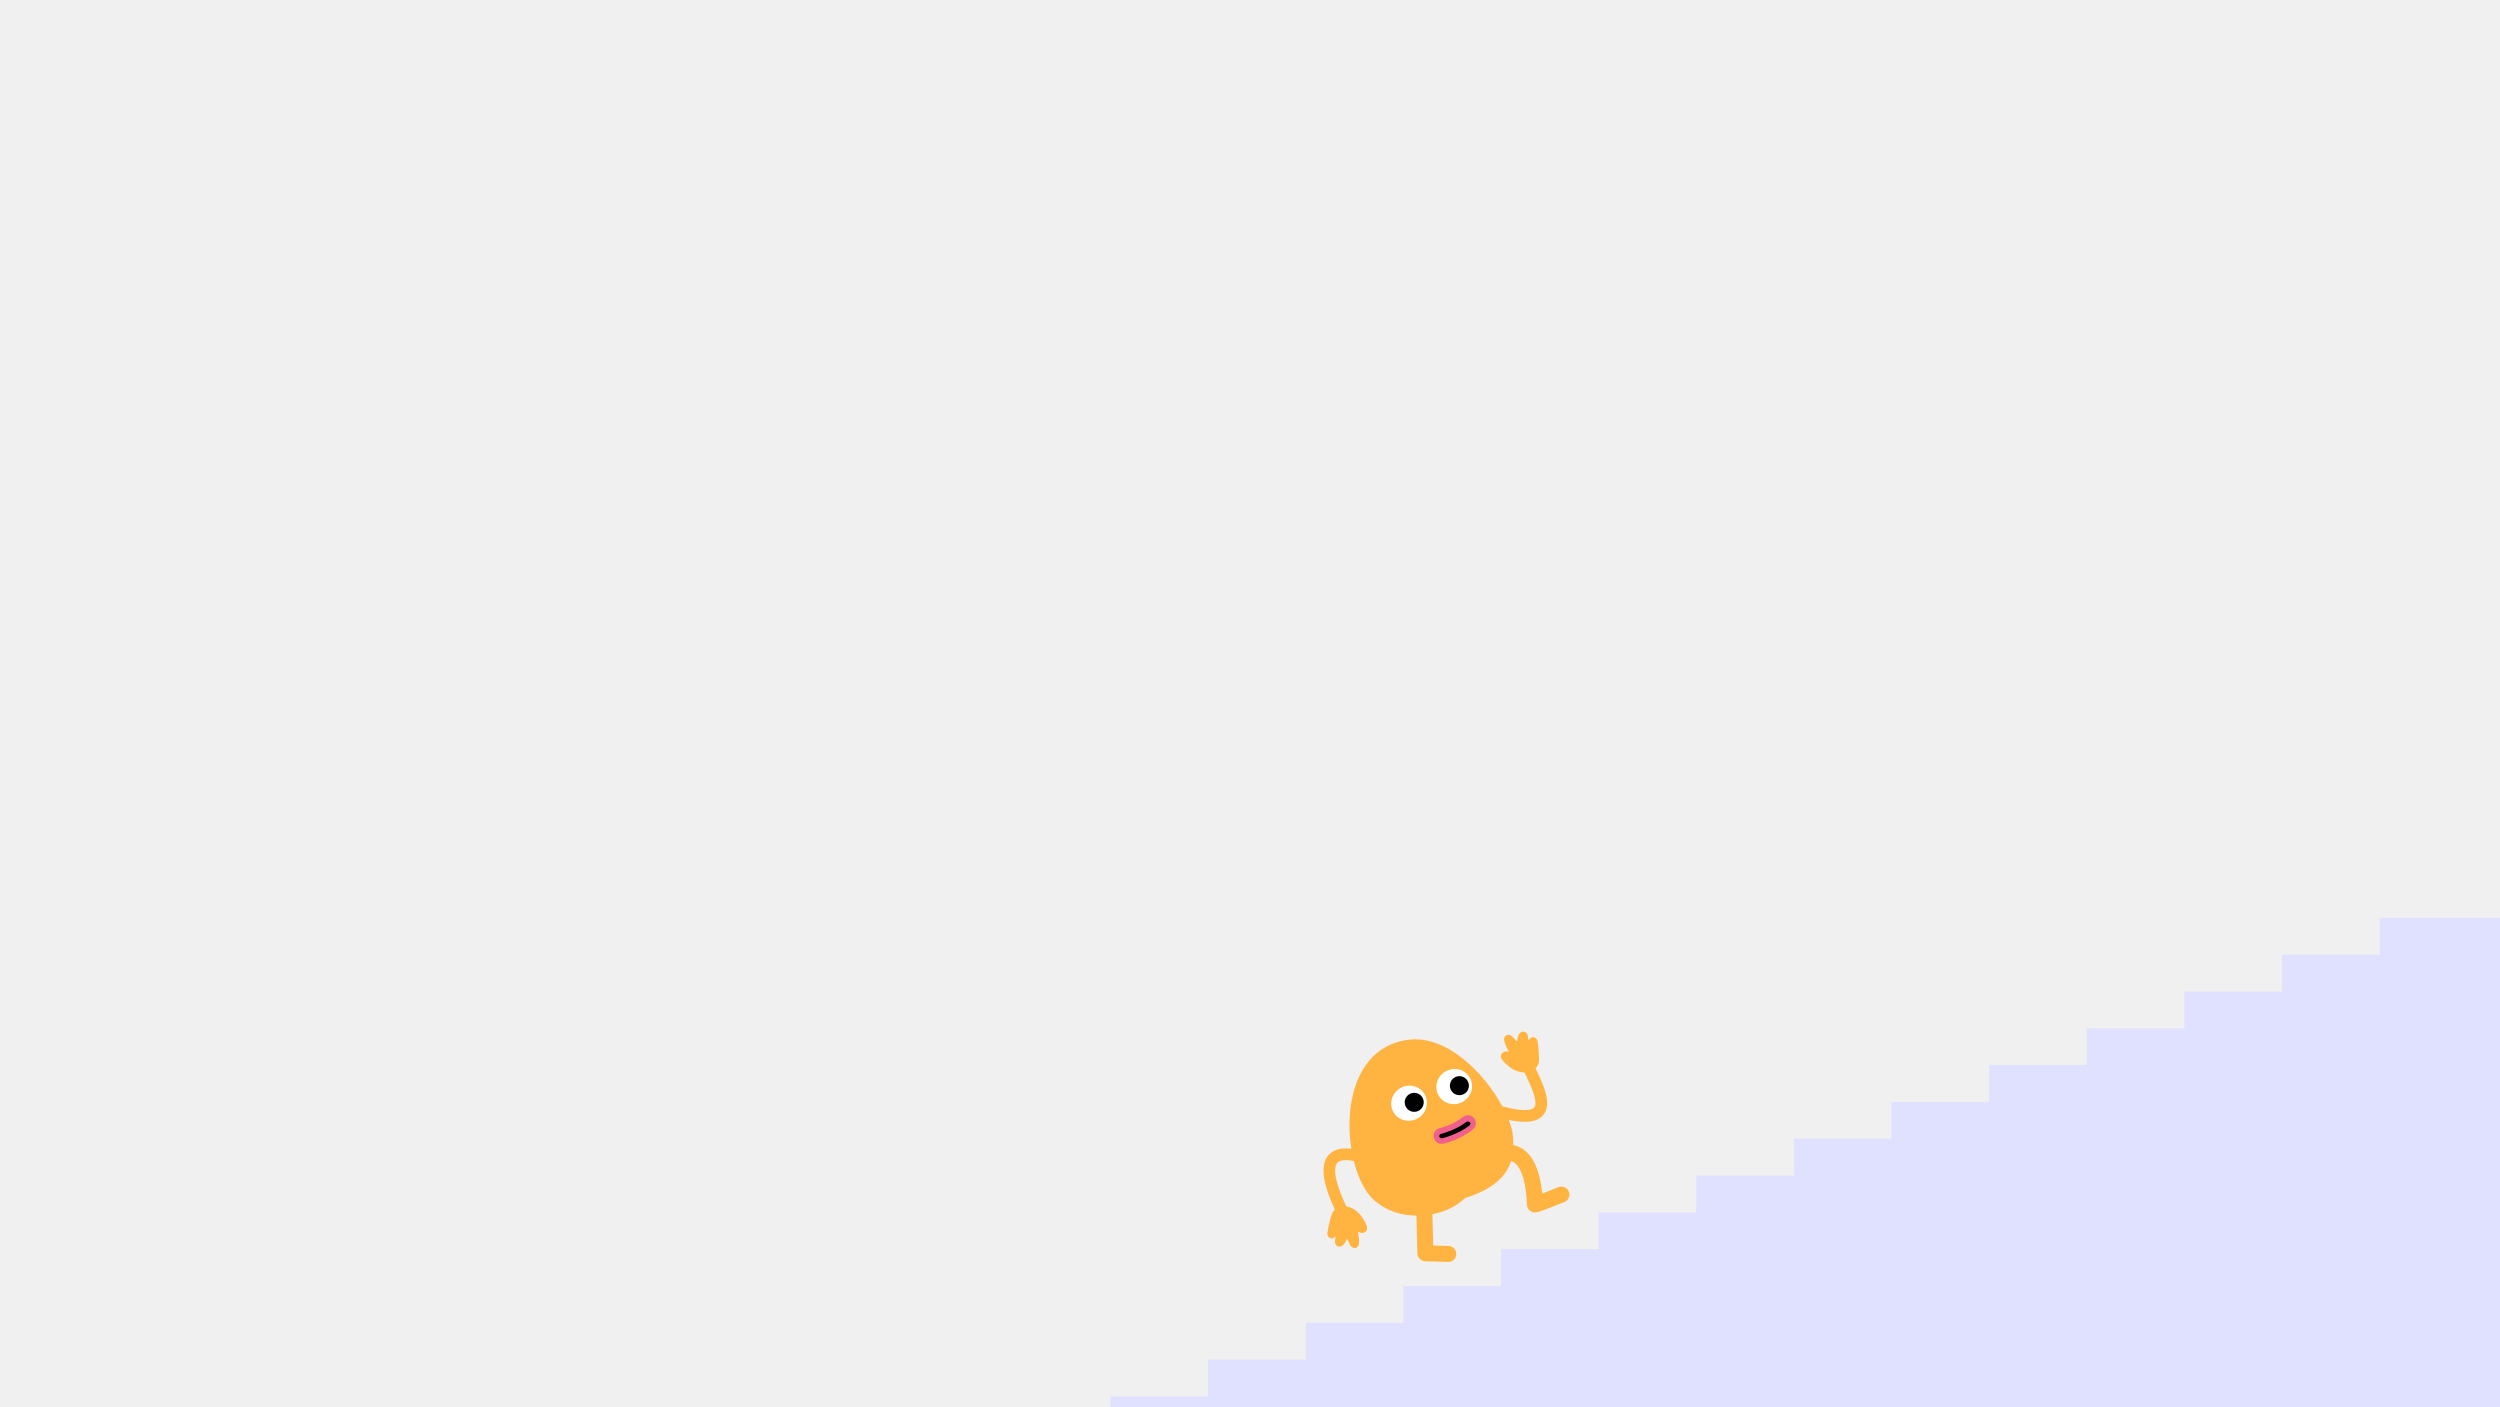
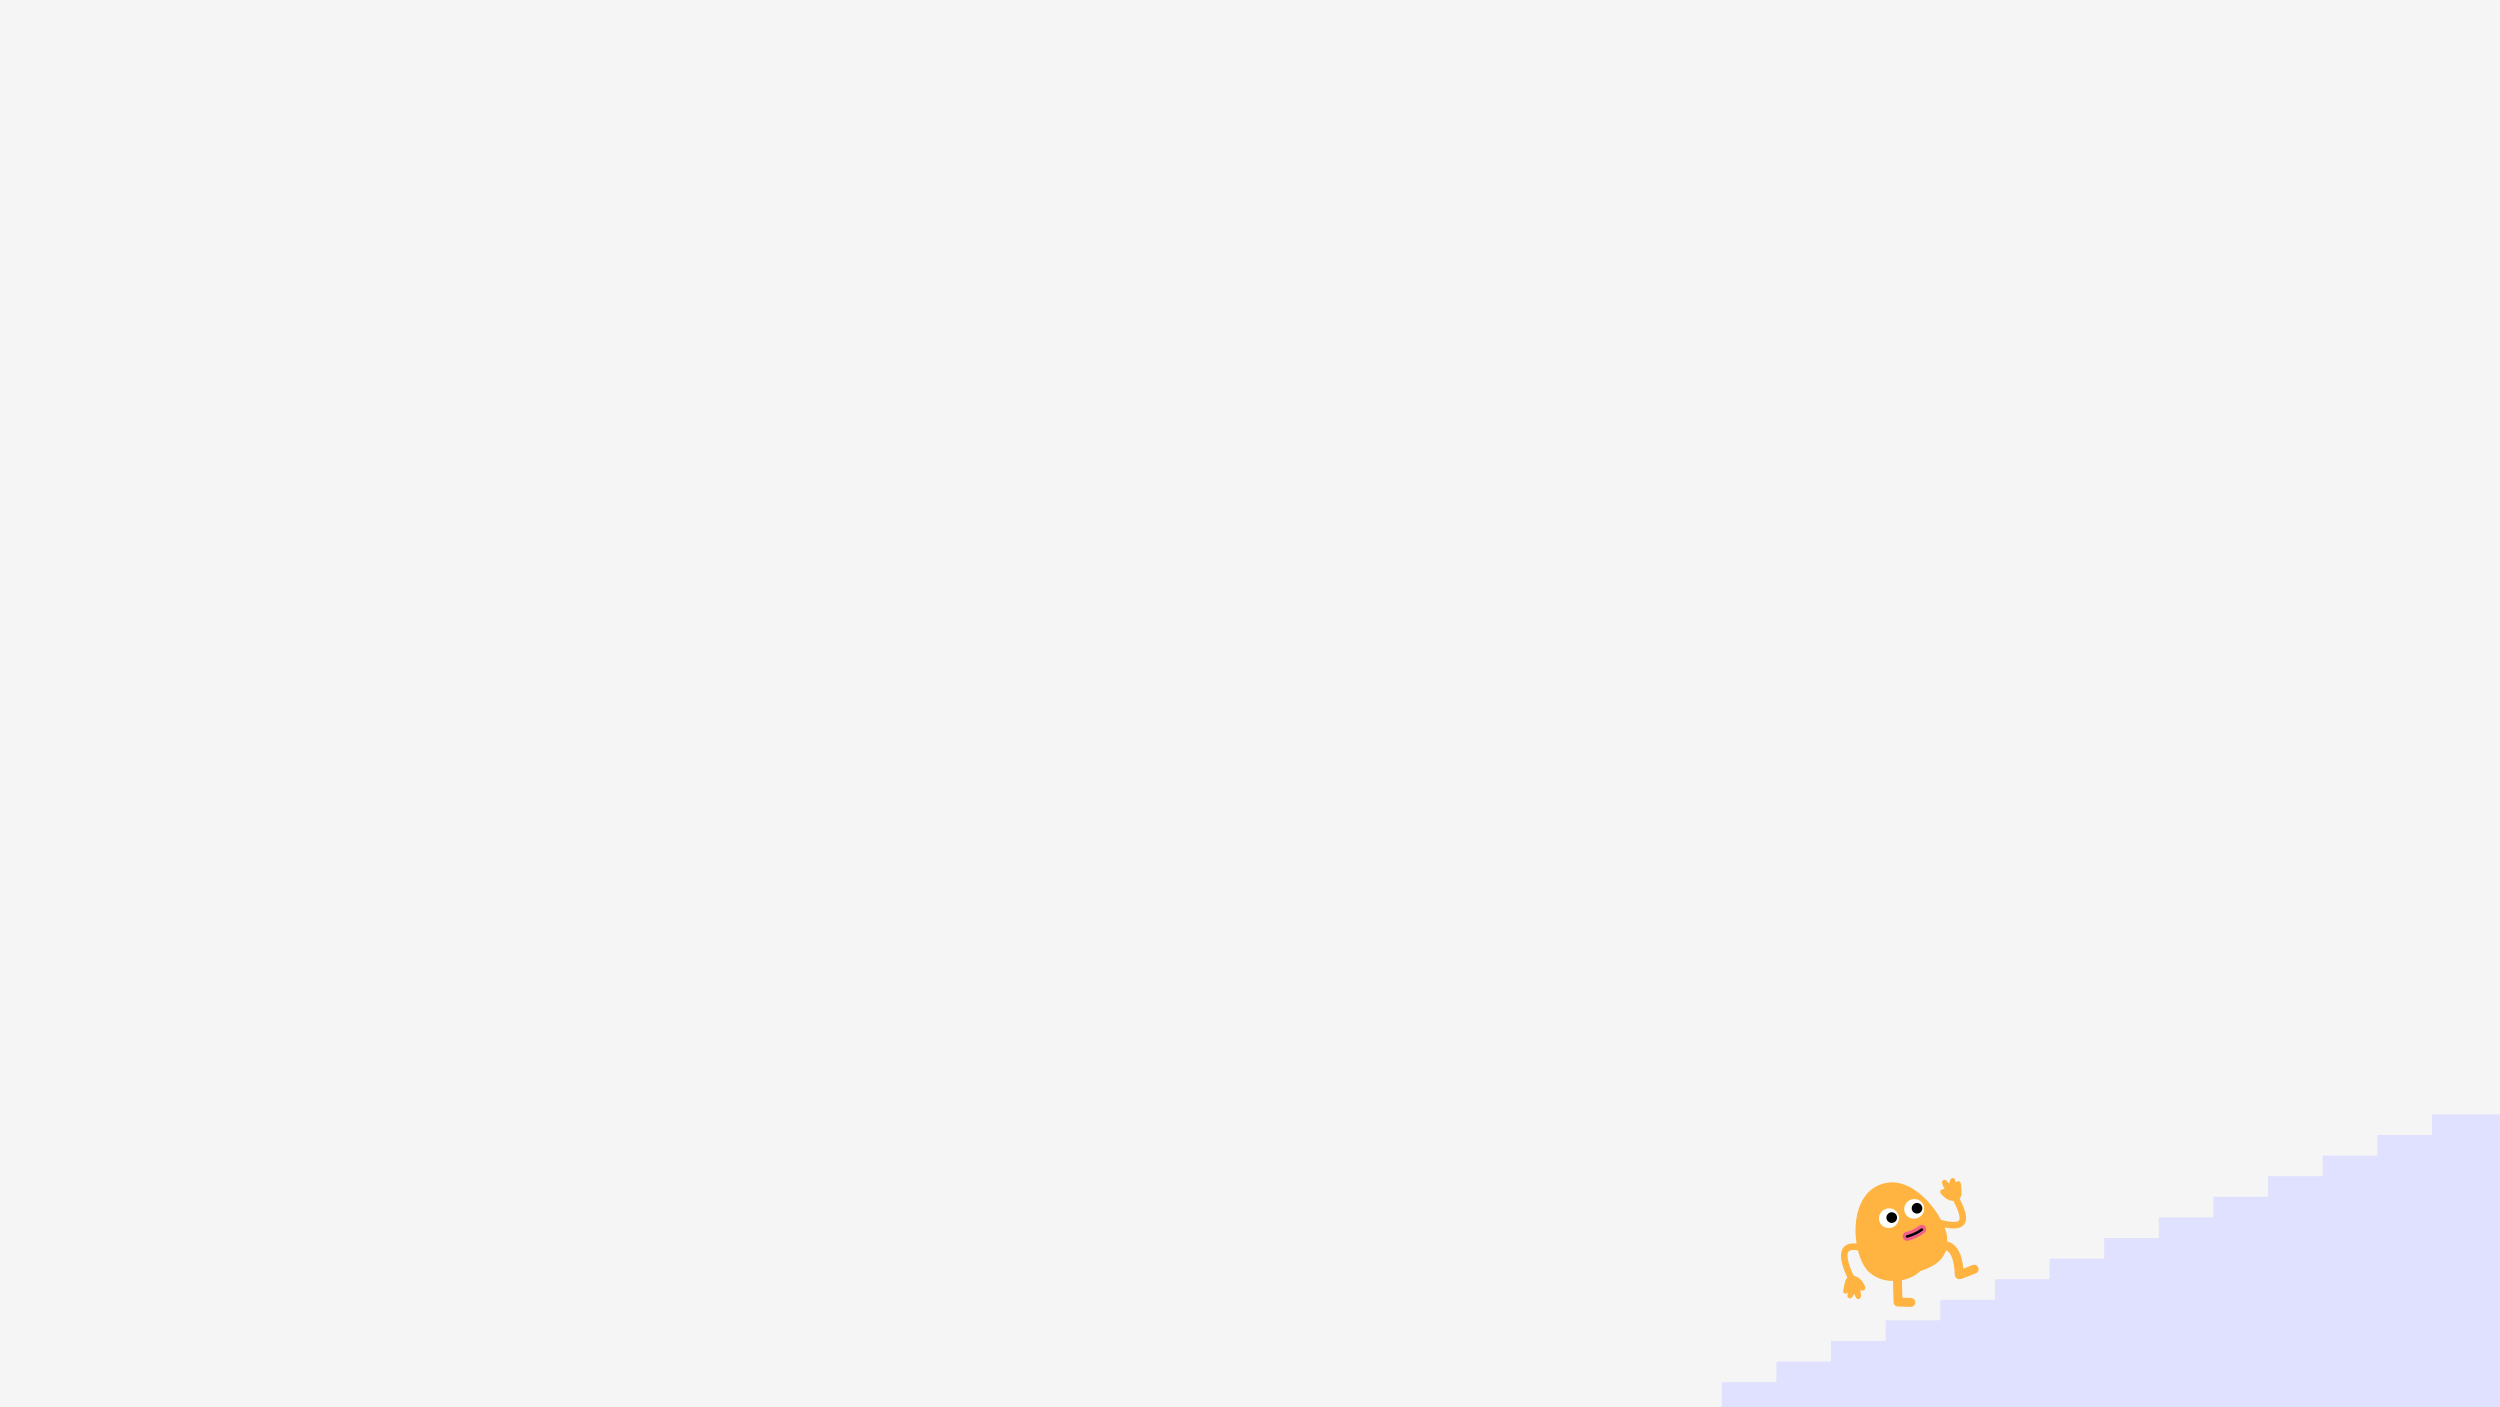
<svg xmlns="http://www.w3.org/2000/svg" version="1.1" id="Calque_1" x="0px" y="0px" width="1920px" height="1080px" viewBox="0 0 1920 1080" enable-background="new 0 0 1920 1080" xml:space="preserve">
+   <rect x="-27.779" y="-30.738" fill="#F5F5F5" width="2013.201" height="1284.127" />
  <g>
-     <path fill="#FFB442" d="M1204.864,915.148c-1.275-3.146-4.865-4.662-8.005-3.384c-5.157,2.094-9.312,3.729-12.416,4.906   c-1.827-19.284-8.084-31.671-18.289-36.022c-1.168-0.498-2.479-0.92-3.922-1.206c0.017-2.493-0.126-4.986-0.369-7.457   c-0.332-3.371-1.418-7.419-3.146-11.854c6.005,1.236,11.039,1.692,15.148,1.332c5.144-0.448,8.871-2.15,11.351-5.119   c7.15-8.552,0.056-23.366-5.646-35.271c-0.104-0.214-0.202-0.423-0.305-0.636c1.186-1.197,2.048-2.69,2.476-4.433   c0.849-3.442-0.721-15.436-0.879-16.337c-0.222-1.279-1.2-2.726-2.883-3.067c-0.049-0.013-0.097-0.021-0.144-0.027   c-2.079-0.322-3.176,1.427-3.841,2.586c-0.105-0.524-0.197-1.106-0.266-1.542c-0.33-2.119-0.616-3.949-2.047-4.8   c-0.46-0.272-0.932-0.448-1.401-0.521c-1.34-0.207-3.187,0.24-4.373,3.553c-0.304,0.846-0.438,1.764-0.554,2.57   c-0.062,0.428-0.146,1.012-0.247,1.394c-0.782-0.377-1.866-1.739-2.252-2.225l-0.13-0.164c-0.854-1.063-2.213-2.393-3.825-2.644   c-0.954-0.147-1.888,0.108-2.63,0.723c-1.879,1.562-0.942,4.438-0.544,5.663l0.011,0.032c0.424,1.3,1.311,3.083,1.84,4.149   l0.074,0.149c0.281,0.569,0.576,1.114,0.834,1.597c0.082,0.153,0.172,0.319,0.262,0.486c-4.039-0.455-5.443,1.127-5.903,2.579   c-0.694,2.206,0.952,4.034,1.747,4.91c0.051,0.059,0.099,0.111,0.143,0.159c1.006,1.143,1.876,1.905,2.751,2.652   c2.229,1.899,3.798,3.146,6.805,4.414c1.328,0.562,2.707,0.955,4.097,1.173c0,0,0,0.002,0.001,0c0.83,0.13,1.644,0.19,2.433,0.191   c0.207,0.431,0.413,0.861,0.625,1.306c2.479,5.176,5.288,11.039,6.771,16.159c1.341,4.642,1.373,7.903,0.093,9.437   c-0.93,1.109-5.438,4.305-24.476-0.868c-13.589-25.085-42.358-55.017-72.255-51.146c-39.479,5.11-49.345,48.725-43.771,83.701   c-7.869-0.938-13.596,0.595-17.305,4.622c-8.559,9.293-1.942,27.812,4.686,42.127c-0.639,0.591-1.211,1.271-1.688,2.053   c-1.848,3.029-3.962,14.938-4.081,15.844c-0.174,1.287,0.322,2.96,1.823,3.795c0.043,0.023,0.087,0.047,0.13,0.068   c1.885,0.936,3.457-0.403,4.438-1.31c-0.058,0.531-0.146,1.113-0.212,1.551c-0.322,2.119-0.601,3.95,0.508,5.192   c0.354,0.396,0.753,0.707,1.18,0.92c1.216,0.601,3.109,0.729,5.239-2.069c0.543-0.714,0.945-1.55,1.302-2.286   c0.188-0.389,0.444-0.919,0.654-1.252c0.635,0.596,1.257,2.223,1.479,2.798l0.071,0.194c0.495,1.273,1.392,2.947,2.854,3.673   c0.867,0.429,1.834,0.466,2.724,0.104c2.267-0.922,2.237-3.943,2.228-5.233v-0.035c-0.012-1.366-0.319-3.334-0.505-4.511   l-0.025-0.166c-0.099-0.628-0.215-1.235-0.314-1.772c-0.033-0.172-0.067-0.355-0.104-0.544c3.716,1.65,5.53,0.564,6.405-0.682   c1.328-1.895,0.308-4.133-0.187-5.207c-0.03-0.071-0.062-0.138-0.089-0.195c-0.614-1.392-1.216-2.383-1.823-3.357   c-1.555-2.481-2.677-4.143-5.158-6.257c-1.1-0.938-2.297-1.729-3.554-2.354c0,0,0-0.002-0.002,0   c-1.503-0.745-3.021-1.217-4.497-1.432c-11.067-23.555-9.077-31.131-6.853-33.55c1.055-1.145,4.139-2.987,12.599-1.316   c3.405,13.538,9.188,24.895,16.381,30.797c9.834,8.069,20.647,11.104,31.701,11.128l0.762,29.074   c0.085,3.256,2.693,5.881,5.951,5.979l17.591,0.547c0.048,0.002,0.095,0.003,0.142,0.004c3.329,0.027,6.088-2.608,6.192-5.954   c0.104-3.394-2.562-6.229-5.952-6.334l-11.789-0.365l-0.63-24.055c10.371-1.909,18.753-6.358,25.095-12.379   c0.064-0.021,0.131-0.04,0.195-0.061c22.24-6.998,31.652-17.254,35.119-28.387c0.291,0.084,0.574,0.178,0.851,0.295   c6.55,2.795,10.781,15.2,11.319,33.188c0.06,2.013,1.12,3.899,2.807,4.998c2.339,1.525,4.628,1.045,6.562,0.445   c0.255-0.079,0.507-0.161,0.749-0.24c1.213-0.396,2.89-0.994,4.979-1.78c3.552-1.335,8.429-3.255,13.732-5.407   C1204.626,921.877,1206.142,918.293,1204.864,915.148z" />
+     <path fill="#FFB442" d="M1519.3,973.471c-0.714-1.761-2.723-2.607-4.479-1.895c-2.886,1.173-5.211,2.087-6.947,2.746   c-1.022-10.791-4.522-17.723-10.233-20.155c-0.652-0.279-1.387-0.515-2.193-0.675c0.01-1.396-0.07-2.79-0.206-4.173   c-0.187-1.887-0.794-4.151-1.761-6.634c3.359,0.691,6.177,0.947,8.476,0.745c2.878-0.251,4.964-1.202,6.352-2.864   c4.001-4.784,0.031-13.072-3.159-19.734c-0.059-0.119-0.112-0.236-0.171-0.355c0.664-0.67,1.146-1.505,1.387-2.479   c0.475-1.926-0.403-8.637-0.492-9.142c-0.124-0.716-0.671-1.524-1.613-1.717c-0.026-0.007-0.054-0.012-0.08-0.015   c-1.163-0.181-1.776,0.798-2.148,1.447c-0.06-0.294-0.11-0.619-0.148-0.863c-0.186-1.186-0.346-2.21-1.146-2.686   c-0.259-0.152-0.521-0.251-0.784-0.292c-0.75-0.115-1.783,0.135-2.447,1.987c-0.17,0.475-0.244,0.987-0.31,1.438   c-0.034,0.24-0.082,0.566-0.14,0.781c-0.437-0.212-1.043-0.975-1.26-1.246l-0.072-0.093c-0.478-0.594-1.238-1.338-2.141-1.479   c-0.533-0.083-1.058,0.06-1.473,0.404c-1.051,0.874-0.525,2.482-0.304,3.168l0.006,0.019c0.237,0.729,0.733,1.725,1.029,2.321   l0.042,0.083c0.157,0.318,0.322,0.624,0.467,0.894c0.046,0.086,0.097,0.18,0.146,0.272c-2.261-0.255-3.046,0.631-3.304,1.442   c-0.389,1.234,0.532,2.258,0.978,2.747c0.028,0.033,0.056,0.062,0.08,0.089c0.562,0.641,1.05,1.065,1.539,1.483   c1.248,1.062,2.125,1.761,3.809,2.47c0.743,0.315,1.515,0.535,2.292,0.656c0,0,0,0.001,0,0c0.465,0.073,0.921,0.106,1.362,0.107   c0.115,0.24,0.229,0.48,0.35,0.729c1.388,2.896,2.958,6.177,3.788,9.042c0.75,2.597,0.77,4.422,0.052,5.279   c-0.52,0.621-3.042,2.409-13.693-0.484c-7.604-14.036-23.701-30.784-40.429-28.618c-22.092,2.859-27.61,27.264-24.491,46.833   c-4.404-0.523-7.607,0.333-9.685,2.586c-4.789,5.2-1.086,15.562,2.622,23.571c-0.356,0.331-0.677,0.711-0.943,1.149   c-1.033,1.693-2.218,8.357-2.283,8.864c-0.099,0.721,0.18,1.656,1.02,2.123c0.024,0.014,0.05,0.026,0.073,0.038   c1.055,0.523,1.936-0.226,2.483-0.732c-0.033,0.298-0.082,0.623-0.119,0.868c-0.181,1.186-0.336,2.209,0.284,2.904   c0.197,0.223,0.422,0.396,0.661,0.516c0.68,0.336,1.737,0.407,2.932-1.157c0.303-0.4,0.527-0.867,0.729-1.279   c0.104-0.218,0.248-0.515,0.364-0.701c0.355,0.334,0.703,1.244,0.828,1.565l0.039,0.108c0.277,0.712,0.779,1.648,1.597,2.056   c0.485,0.24,1.026,0.261,1.524,0.058c1.269-0.516,1.252-2.205,1.246-2.928v-0.021c-0.006-0.764-0.178-1.864-0.282-2.522   l-0.015-0.093c-0.056-0.353-0.119-0.691-0.175-0.992c-0.02-0.096-0.038-0.198-0.06-0.304c2.08,0.923,3.095,0.314,3.584-0.382   c0.743-1.062,0.173-2.312-0.104-2.913c-0.018-0.04-0.035-0.077-0.051-0.109c-0.344-0.779-0.68-1.334-1.02-1.878   c-0.87-1.389-1.498-2.319-2.887-3.501c-0.615-0.525-1.285-0.968-1.988-1.317c0,0,0-0.002-0.001,0   c-0.841-0.417-1.69-0.682-2.516-0.802c-6.193-13.18-5.08-17.418-3.837-18.771c0.593-0.642,2.316-1.672,7.052-0.736   c1.903,7.575,5.141,13.93,9.165,17.231c5.503,4.516,11.553,6.214,17.737,6.228l0.427,16.268c0.048,1.821,1.507,3.29,3.329,3.345   l9.844,0.308c0.025,0.001,0.053,0.002,0.079,0.003c1.861,0.015,3.406-1.46,3.465-3.332c0.059-1.899-1.435-3.485-3.331-3.544   l-6.596-0.204l-0.354-13.46c5.803-1.068,10.493-3.558,14.041-6.926c0.036-0.013,0.074-0.022,0.109-0.035   c12.443-3.915,17.711-9.653,19.649-15.883c0.163,0.047,0.321,0.1,0.477,0.165c3.666,1.562,6.032,8.505,6.334,18.568   c0.034,1.127,0.627,2.183,1.569,2.797c1.311,0.854,2.59,0.584,3.672,0.25c0.144-0.045,0.283-0.091,0.419-0.136   c0.68-0.221,1.617-0.556,2.786-0.996c1.987-0.747,4.717-1.82,7.685-3.023C1519.166,977.235,1520.014,975.23,1519.3,973.471z" />
    <g>
      <g>
-         <ellipse transform="matrix(-0.8855 0.4647 -0.4647 -0.8855 2493.599 1054.386)" fill="#FFFFFF" cx="1116.875" cy="834.462" rx="13.806" ry="13.398" />
+         <ellipse transform="matrix(0.8855 -0.4647 0.4647 0.8855 -263.0535 789.4546)" fill="#FFFFFF" cx="1470.04" cy="928.384" rx="7.725" ry="7.497" />
      </g>
    </g>
    <g>
      <g>
-         <circle cx="1120.817" cy="833.791" r="7.308" />
+         <circle cx="1472.271" cy="927.948" r="4.089" />
      </g>
    </g>
    <g>
      <g>
-         <ellipse transform="matrix(-0.8855 0.4647 -0.4647 -0.8855 2434.155 1094.657)" fill="#FFFFFF" cx="1082.181" cy="847.294" rx="13.805" ry="13.398" />
+         <ellipse transform="matrix(0.8855 -0.4647 0.4647 0.8855 -268.5989 781.2828)" fill="#FFFFFF" cx="1450.679" cy="935.544" rx="7.724" ry="7.498" />
      </g>
    </g>
    <g>
      <g>
-         <circle cx="1086.121" cy="846.594" r="7.308" />
+         <circle cx="1452.859" cy="935.112" r="4.089" />
      </g>
    </g>
    <g>
      <g>
-         <path fill="#F1608C" d="M1107.683,878.482c-3.053,0.267-5.895-1.783-6.541-4.856c-0.697-3.316,1.42-6.572,4.732-7.276     c0.159-0.034,10.005-2.228,17.56-8.44c2.622-2.155,6.493-1.778,8.649,0.843c2.155,2.62,1.778,6.493-0.843,8.649     c-9.963,8.193-22.299,10.861-22.819,10.972C1108.175,878.425,1107.928,878.461,1107.683,878.482z" />
+         <path fill="#F1608C" d="M1464.923,952.955c-1.708,0.147-3.298-0.998-3.659-2.718c-0.39-1.855,0.795-3.679,2.647-4.071     c0.089-0.02,5.599-1.246,9.825-4.722c1.467-1.206,3.633-0.995,4.84,0.471c1.206,1.467,0.994,3.634-0.473,4.84     c-5.574,4.584-12.477,6.077-12.769,6.14C1465.198,952.923,1465.061,952.942,1464.923,952.955z" />
      </g>
      <g>
-         <path d="M1107.591,874.188c-1.015,0.132-1.975-0.4-2.213-1.266c-0.258-0.934,0.423-1.898,1.522-2.159     c0.184-0.045,10.853-2.646,19.041-8.982c0.854-0.662,2.146-0.625,2.882,0.082c0.736,0.709,0.641,1.816-0.214,2.479     c-8.998,6.965-20.298,9.688-20.774,9.802C1107.753,874.162,1107.671,874.177,1107.591,874.188z" />
+         <path d="M1464.872,950.552c-0.567,0.074-1.105-0.224-1.238-0.708c-0.145-0.521,0.236-1.062,0.853-1.208     c0.103-0.024,6.071-1.479,10.653-5.024c0.479-0.371,1.2-0.352,1.612,0.046c0.412,0.396,0.358,1.016-0.119,1.387     c-5.035,3.896-11.357,5.421-11.624,5.484C1464.963,950.537,1464.917,950.546,1464.872,950.552z" />
      </g>
    </g>
  </g>
-   <polygon fill="#E0E0FF" points="1921,1132.021 1921,704.947 1827.583,704.947 1827.583,733.217 1752.604,733.217 1752.604,761.488   1677.625,761.488 1677.625,789.759 1602.646,789.759 1602.646,818.029 1527.666,818.029 1527.666,846.301 1452.688,846.301   1452.688,874.571 1377.707,874.571 1377.707,902.843 1302.729,902.843 1302.729,931.113 1227.748,931.113 1227.748,959.385   1152.77,959.385 1152.77,987.655 1077.789,987.655 1077.789,1015.926 1002.81,1015.926 1002.81,1044.196 927.83,1044.196   927.83,1072.468 852.851,1072.468 852.851,1132.689 " />
+   <polygon fill="#E0E0FF" points="1920,1094.816 1920,855.855 1867.729,855.855 1867.729,871.674 1825.776,871.674 1825.776,887.493   1783.823,887.493 1783.823,903.312 1741.871,903.312 1741.871,919.129 1699.917,919.129 1699.917,934.948 1657.964,934.948   1657.964,950.767 1616.011,950.767 1616.011,966.585 1574.058,966.585 1574.058,982.403 1532.104,982.403 1532.104,998.222   1490.15,998.222 1490.15,1014.04 1448.197,1014.04 1448.197,1029.857 1406.244,1029.857 1406.244,1045.677 1364.29,1045.677   1364.29,1061.495 1322.337,1061.495 1322.337,1095.191 " />
</svg>
